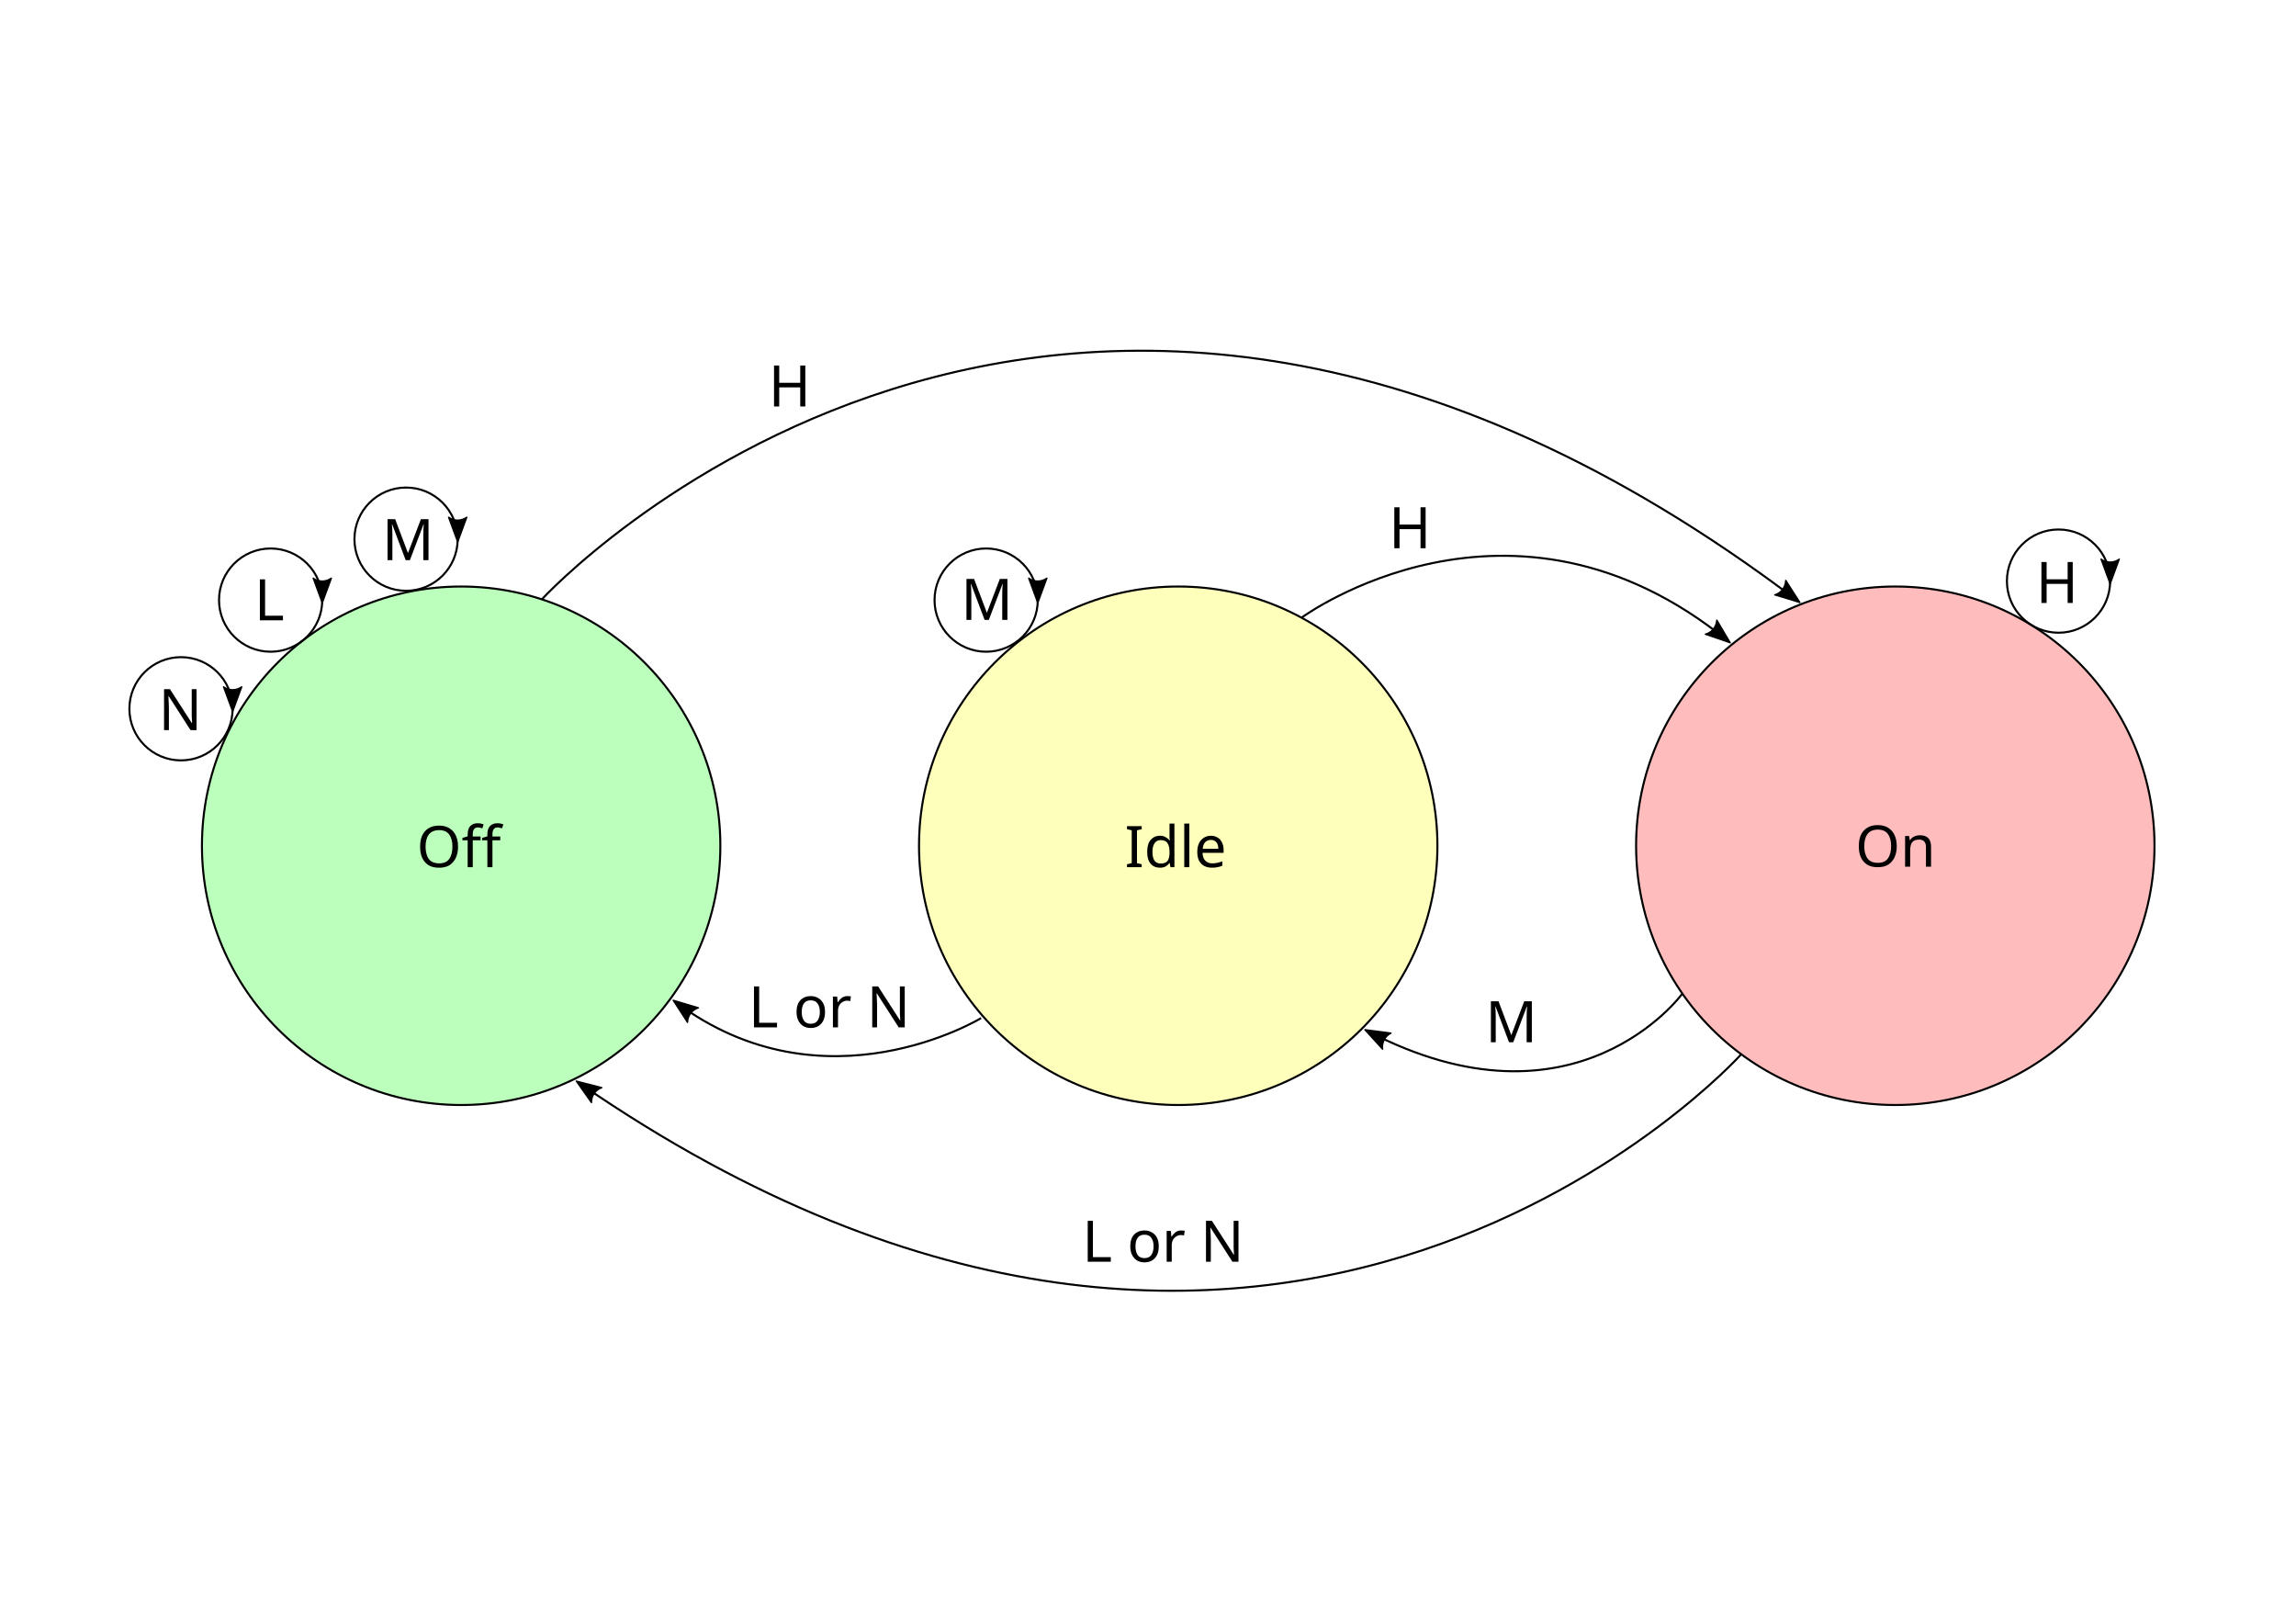
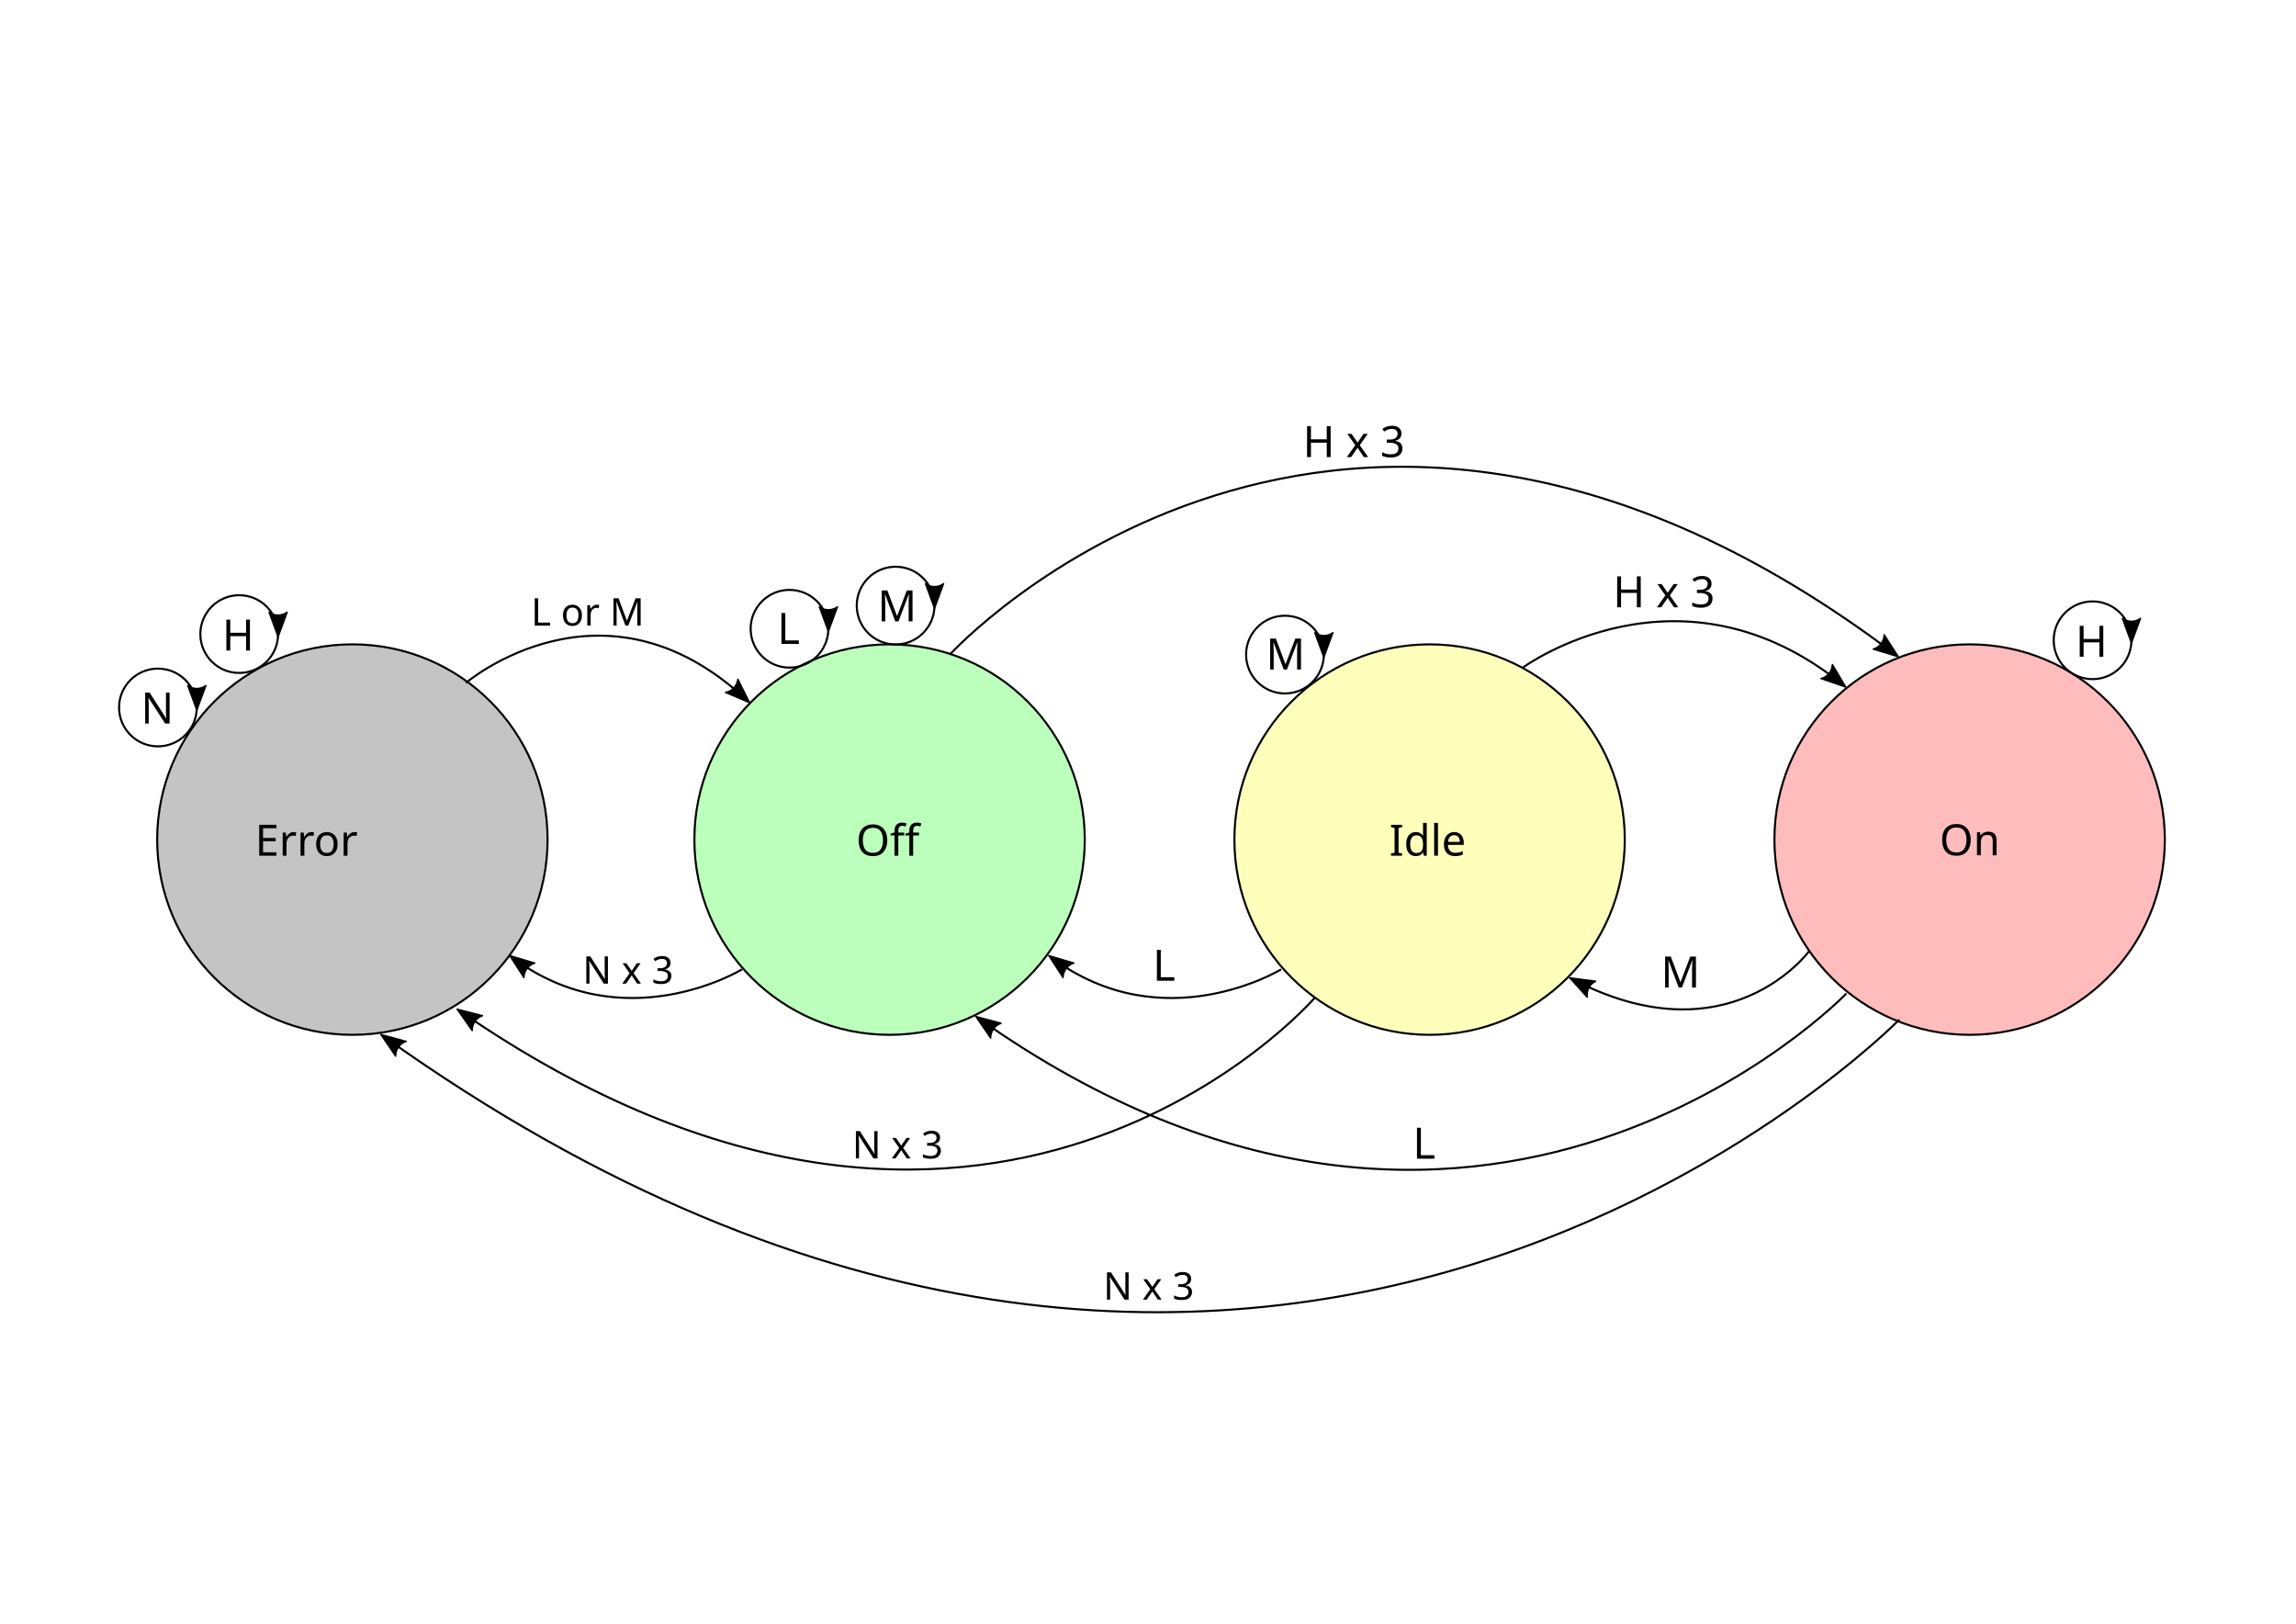
<svg xmlns="http://www.w3.org/2000/svg" width="297mm" height="210mm" viewBox="0 0 297 210" version="1.1" id="svg8">
  <defs id="defs2">
+     <marker style="overflow:visible" id="marker7995" refX="0" refY="0" orient="auto">
+       <path transform="matrix(-1.1,0,0,-1.1,-1.1,0)" d="M 8.719,4.034 -2.207,0.016 8.719,-4.002 c -1.745,2.372 -1.735,5.617 -6e-7,8.035 z" style="fill:#000000;fill-opacity:1;fill-rule:evenodd;stroke:#000000;stroke-width:0.625;stroke-linejoin:round;stroke-opacity:1" id="path7993" />
+     </marker>
+     <marker style="overflow:visible" id="marker7509" refX="0" refY="0" orient="auto">
+       <path transform="matrix(-1.1,0,0,-1.1,-1.1,0)" d="M 8.719,4.034 -2.207,0.016 8.719,-4.002 c -1.745,2.372 -1.735,5.617 -6e-7,8.035 z" style="fill:#000000;fill-opacity:1;fill-rule:evenodd;stroke:#000000;stroke-width:0.625;stroke-linejoin:round;stroke-opacity:1" id="path7507" />
+     </marker>
+     <marker orient="auto" refY="0" refX="0" id="marker6686" style="overflow:visible">
+       <path id="path6684" style="fill:#000000;fill-opacity:1;fill-rule:evenodd;stroke:#000000;stroke-width:0.625;stroke-linejoin:round;stroke-opacity:1" d="M 8.719,4.034 -2.207,0.016 8.719,-4.002 c -1.745,2.372 -1.735,5.617 -6e-7,8.035 z" transform="matrix(-1.1,0,0,-1.1,-1.1,0)" />
+     </marker>
+     <marker orient="auto" refY="0" refX="0" id="marker6040" style="overflow:visible">
+       <path id="path6038" style="fill:#000000;fill-opacity:1;fill-rule:evenodd;stroke:#000000;stroke-width:0.625;stroke-linejoin:round;stroke-opacity:1" d="M 8.719,4.034 -2.207,0.016 8.719,-4.002 c -1.745,2.372 -1.735,5.617 -6e-7,8.035 z" transform="matrix(-1.1,0,0,-1.1,-1.1,0)" />
+     </marker>
+     <marker orient="auto" refY="0" refX="0" id="marker5338" style="overflow:visible">
+       <path id="path5336" style="fill:#000000;fill-opacity:1;fill-rule:evenodd;stroke:#000000;stroke-width:0.625;stroke-linejoin:round;stroke-opacity:1" d="M 8.719,4.034 -2.207,0.016 8.719,-4.002 c -1.745,2.372 -1.735,5.617 -6e-7,8.035 z" transform="matrix(-1.1,0,0,-1.1,-1.1,0)" />
+     </marker>
    <marker style="overflow:visible" id="marker13492" refX="0" refY="0" orient="auto">
      <path transform="matrix(-1.1,0,0,-1.1,-1.1,0)" d="M 8.719,4.034 -2.207,0.016 8.719,-4.002 c -1.745,2.372 -1.735,5.617 -6e-7,8.035 z" style="fill:#000000;fill-opacity:1;fill-rule:evenodd;stroke:#000000;stroke-width:0.625;stroke-linejoin:round;stroke-opacity:1" id="path13490" />
    </marker>
    <marker style="overflow:visible" id="marker10934" refX="0" refY="0" orient="auto">
      <path transform="matrix(-1.1,0,0,-1.1,-1.1,0)" d="M 8.719,4.034 -2.207,0.016 8.719,-4.002 c -1.745,2.372 -1.735,5.617 -6e-7,8.035 z" style="fill:#000000;fill-opacity:1;fill-rule:evenodd;stroke:#000000;stroke-width:0.625;stroke-linejoin:round;stroke-opacity:1" id="path10932" />
    </marker>
    <marker orient="auto" refY="0" refX="0" id="marker10598" style="overflow:visible">
      <path id="path10596" style="fill:#000000;fill-opacity:1;fill-rule:evenodd;stroke:#000000;stroke-width:0.625;stroke-linejoin:round;stroke-opacity:1" d="M 8.719,4.034 -2.207,0.016 8.719,-4.002 c -1.745,2.372 -1.735,5.617 -6e-7,8.035 z" transform="matrix(-1.1,0,0,-1.1,-1.1,0)" />
    </marker>
    <marker style="overflow:visible" id="marker10054" refX="0" refY="0" orient="auto">
      <path transform="matrix(-1.1,0,0,-1.1,-1.1,0)" d="M 8.719,4.034 -2.207,0.016 8.719,-4.002 c -1.745,2.372 -1.735,5.617 -6e-7,8.035 z" style="fill:#000000;fill-opacity:1;fill-rule:evenodd;stroke:#000000;stroke-width:0.625;stroke-linejoin:round;stroke-opacity:1" id="path10052" />
    </marker>
    <marker orient="auto" refY="0" refX="0" id="marker9074" style="overflow:visible">
      <path id="path9072" style="fill:#000000;fill-opacity:1;fill-rule:evenodd;stroke:#000000;stroke-width:0.625;stroke-linejoin:round;stroke-opacity:1" d="M 8.719,4.034 -2.207,0.016 8.719,-4.002 c -1.745,2.372 -1.735,5.617 -6e-7,8.035 z" transform="matrix(-1.1,0,0,-1.1,-1.1,0)" />
    </marker>
    <marker orient="auto" refY="0" refX="0" id="marker7516" style="overflow:visible">
      <path id="path7514" style="fill:#000000;fill-opacity:1;fill-rule:evenodd;stroke:#000000;stroke-width:0.625;stroke-linejoin:round;stroke-opacity:1" d="M 8.719,4.034 -2.207,0.016 8.719,-4.002 c -1.745,2.372 -1.735,5.617 -6e-7,8.035 z" transform="matrix(-1.1,0,0,-1.1,-1.1,0)" />
    </marker>
    <marker style="overflow:visible" id="marker7390" refX="0" refY="0" orient="auto">
      <path transform="matrix(-1.1,0,0,-1.1,-1.1,0)" d="M 8.719,4.034 -2.207,0.016 8.719,-4.002 c -1.745,2.372 -1.735,5.617 -6e-7,8.035 z" style="fill:#000000;fill-opacity:1;fill-rule:evenodd;stroke:#000000;stroke-width:0.625;stroke-linejoin:round;stroke-opacity:1" id="path7388" />
    </marker>
    <marker orient="auto" refY="0" refX="0" id="marker7272" style="overflow:visible">
      <path id="path7270" style="fill:#000000;fill-opacity:1;fill-rule:evenodd;stroke:#000000;stroke-width:0.625;stroke-linejoin:round;stroke-opacity:1" d="M 8.719,4.034 -2.207,0.016 8.719,-4.002 c -1.745,2.372 -1.735,5.617 -6e-7,8.035 z" transform="matrix(-1.1,0,0,-1.1,-1.1,0)" />
    </marker>
    <marker style="overflow:visible" id="marker7156" refX="0" refY="0" orient="auto">
      <path transform="matrix(-1.1,0,0,-1.1,-1.1,0)" d="M 8.719,4.034 -2.207,0.016 8.719,-4.002 c -1.745,2.372 -1.735,5.617 -6e-7,8.035 z" style="fill:#000000;fill-opacity:1;fill-rule:evenodd;stroke:#000000;stroke-width:0.625;stroke-linejoin:round;stroke-opacity:1" id="path7154" />
    </marker>
    <marker orient="auto" refY="0" refX="0" id="marker7048" style="overflow:visible">
      <path id="path7046" style="fill:#000000;fill-opacity:1;fill-rule:evenodd;stroke:#000000;stroke-width:0.625;stroke-linejoin:round;stroke-opacity:1" d="M 8.719,4.034 -2.207,0.016 8.719,-4.002 c -1.745,2.372 -1.735,5.617 -6e-7,8.035 z" transform="matrix(-1.1,0,0,-1.1,-1.1,0)" />
    </marker>
    <marker style="overflow:visible" id="marker6379" refX="0" refY="0" orient="auto">
      <path transform="matrix(-1.1,0,0,-1.1,-1.1,0)" d="M 8.719,4.034 -2.207,0.016 8.719,-4.002 c -1.745,2.372 -1.735,5.617 -6e-7,8.035 z" style="fill:#000000;fill-opacity:1;fill-rule:evenodd;stroke:#000000;stroke-width:0.625;stroke-linejoin:round;stroke-opacity:1" id="path6377" />
    </marker>
    <marker style="overflow:visible" id="marker6303" refX="0" refY="0" orient="auto">
      <path transform="matrix(-1.1,0,0,-1.1,-1.1,0)" d="M 8.719,4.034 -2.207,0.016 8.719,-4.002 c -1.745,2.372 -1.735,5.617 -6e-7,8.035 z" style="fill:#000000;fill-opacity:1;fill-rule:evenodd;stroke:#000000;stroke-width:0.625;stroke-linejoin:round;stroke-opacity:1" id="path6301" />
    </marker>
    <marker style="overflow:visible" id="marker2863" refX="0" refY="0" orient="auto">
      <path transform="matrix(-0.8,0,0,-0.8,-10,0)" style="fill:#000000;fill-opacity:1;fill-rule:evenodd;stroke:#000000;stroke-width:1pt;stroke-opacity:1" d="M 0,0 5,-5 -12.5,0 5,5 Z" id="path2861" />
    </marker>
    <marker style="overflow:visible" id="marker2799" refX="0" refY="0" orient="auto">
      <path transform="matrix(-0.8,0,0,-0.8,-10,0)" style="fill:#000000;fill-opacity:1;fill-rule:evenodd;stroke:#000000;stroke-width:1pt;stroke-opacity:1" d="M 0,0 5,-5 -12.5,0 5,5 Z" id="path2797" />
    </marker>
    <marker orient="auto" refY="0" refX="0" id="marker1623" style="overflow:visible">
      <path id="path1621" d="M 0,0 5,-5 -12.5,0 5,5 Z" style="fill:#000000;fill-opacity:1;fill-rule:evenodd;stroke:#000000;stroke-width:1pt;stroke-opacity:1" transform="matrix(-0.2,0,0,-0.2,-1.2,0)" />
    </marker>
    <marker orient="auto" refY="0" refX="0" id="Arrow1Sstart" style="overflow:visible">
      <path id="path853" d="M 0,0 5,-5 -12.5,0 5,5 Z" style="fill:#000000;fill-opacity:1;fill-rule:evenodd;stroke:#000000;stroke-width:1pt;stroke-opacity:1" transform="matrix(0.2,0,0,0.2,1.2,0)" />
    </marker>
    <marker orient="auto" refY="0" refX="0" id="Arrow1Send" style="overflow:visible">
      <path id="path856" d="M 0,0 5,-5 -12.5,0 5,5 Z" style="fill:#000000;fill-opacity:1;fill-rule:evenodd;stroke:#000000;stroke-width:1pt;stroke-opacity:1" transform="matrix(-0.2,0,0,-0.2,-1.2,0)" />
    </marker>
    <marker orient="auto" refY="0" refX="0" id="Arrow2Sstart" style="overflow:visible">
      <path id="path871" style="fill:#000000;fill-opacity:1;fill-rule:evenodd;stroke:#000000;stroke-width:0.625;stroke-linejoin:round;stroke-opacity:1" d="M 8.719,4.034 -2.207,0.016 8.719,-4.002 c -1.745,2.372 -1.735,5.617 -6e-7,8.035 z" transform="matrix(0.3,0,0,0.3,-0.69,0)" />
    </marker>
    <marker orient="auto" refY="0" refX="0" id="Arrow1Lstart" style="overflow:visible">
      <path id="path841" d="M 0,0 5,-5 -12.5,0 5,5 Z" style="fill:#000000;fill-opacity:1;fill-rule:evenodd;stroke:#000000;stroke-width:1pt;stroke-opacity:1" transform="matrix(0.8,0,0,0.8,10,0)" />
    </marker>
  </defs>
  <g id="layer1" transform="translate(0,-87)">
-     <g style="stroke-width:0.666" id="g7018" transform="matrix(1.502397,0,0,1.502397,-95.14269,-107.0767)">
-       <circle r="22.317" cy="201.986" cx="103.032" id="path7009" style="fill:#bcffbc;fill-opacity:1;stroke:#000000;stroke-width:0.176;stroke-linecap:butt;stroke-linejoin:round;stroke-miterlimit:4;stroke-dasharray:none;stroke-dashoffset:0;stroke-opacity:1" />
-       <text id="text6985" y="203.827" x="99.202" style="font-style:normal;font-weight:normal;font-size:4.939px;line-height:1.25;font-family:sans-serif;text-align:start;letter-spacing:0px;word-spacing:0px;text-anchor:start;fill:#000000;fill-opacity:1;stroke:none;stroke-width:0.176" xml:space="preserve">
-         <tspan style="stroke-width:0.176" y="203.827" x="99.202" id="tspan6983">Off</tspan>
+     <g style="stroke-width:0.884" id="g7018" transform="matrix(1.131445,0,0,1.131445,-1.503073,-32.94859)">
+       <circle r="22.317" cy="201.986" cx="103.032" id="path7009" style="fill:#bcffbc;fill-opacity:1;stroke:#000000;stroke-width:0.234;stroke-linecap:butt;stroke-linejoin:round;stroke-miterlimit:4;stroke-dasharray:none;stroke-dashoffset:0;stroke-opacity:1" />
+       <text id="text6985" y="203.827" x="99.202" style="font-style:normal;font-weight:normal;font-size:4.939px;line-height:1.25;font-family:sans-serif;text-align:start;letter-spacing:0px;word-spacing:0px;text-anchor:start;fill:#000000;fill-opacity:1;stroke:none;stroke-width:0.234" xml:space="preserve">
+         <tspan style="stroke-width:0.234" y="203.827" x="99.202" id="tspan6983">Off</tspan>
      </text>
    </g>
-     <g style="stroke-width:0.666" id="g7028" transform="matrix(1.502397,0,0,1.502397,54.23199,-181.7641)">
-       <circle style="fill:#ffffbc;fill-opacity:1;stroke:#000000;stroke-width:0.176;stroke-linecap:butt;stroke-linejoin:round;stroke-miterlimit:4;stroke-dasharray:none;stroke-dashoffset:0;stroke-opacity:1" id="circle7011" cx="65.347" cy="251.698" r="22.317" />
-       <text id="text6989" y="253.539" x="60.735" style="font-style:normal;font-weight:normal;font-size:4.939px;line-height:1.25;font-family:sans-serif;text-align:start;letter-spacing:0px;word-spacing:0px;text-anchor:start;fill:#000000;fill-opacity:1;stroke:none;stroke-width:0.176" xml:space="preserve">
-         <tspan style="stroke-width:0.176" y="253.539" x="60.735" id="tspan6987">Idle</tspan>
+     <g style="stroke-width:0.884" id="g7028" transform="matrix(1.131445,0,0,1.131445,110.99,-89.19509)">
+       <circle style="fill:#ffffbc;fill-opacity:1;stroke:#000000;stroke-width:0.234;stroke-linecap:butt;stroke-linejoin:round;stroke-miterlimit:4;stroke-dasharray:none;stroke-dashoffset:0;stroke-opacity:1" id="circle7011" cx="65.347" cy="251.698" r="22.317" />
+       <text id="text6989" y="253.539" x="60.735" style="font-style:normal;font-weight:normal;font-size:4.939px;line-height:1.25;font-family:sans-serif;text-align:start;letter-spacing:0px;word-spacing:0px;text-anchor:start;fill:#000000;fill-opacity:1;stroke:none;stroke-width:0.234" xml:space="preserve">
+         <tspan style="stroke-width:0.234" y="253.539" x="60.735" id="tspan6987">Idle</tspan>
      </text>
    </g>
-     <g style="stroke-width:0.666" id="g7023" transform="matrix(1.502397,0,0,1.502397,33.35167,-181.7641)">
-       <circle r="22.317" cy="251.698" cx="140.985" id="circle7013" style="fill:#ffbcbc;fill-opacity:1;stroke:#000000;stroke-width:0.176;stroke-linecap:butt;stroke-linejoin:round;stroke-miterlimit:4;stroke-dasharray:none;stroke-dashoffset:0;stroke-opacity:1" />
-       <text id="text6993" y="253.496" x="137.547" style="font-style:normal;font-weight:normal;font-size:4.939px;line-height:1.25;font-family:sans-serif;text-align:start;letter-spacing:0px;word-spacing:0px;text-anchor:start;fill:#000000;fill-opacity:1;stroke:none;stroke-width:0.176" xml:space="preserve">
-         <tspan style="stroke-width:0.176" y="253.496" x="137.547" id="tspan6991">On</tspan>
+     <g style="stroke-width:0.884" id="g7023" transform="matrix(1.131445,0,0,1.131445,95.26514,-89.19511)">
+       <circle r="22.317" cy="251.698" cx="140.985" id="circle7013" style="fill:#ffbcbc;fill-opacity:1;stroke:#000000;stroke-width:0.234;stroke-linecap:butt;stroke-linejoin:round;stroke-miterlimit:4;stroke-dasharray:none;stroke-dashoffset:0;stroke-opacity:1" />
+       <text id="text6993" y="253.496" x="137.547" style="font-style:normal;font-weight:normal;font-size:4.939px;line-height:1.25;font-family:sans-serif;text-align:start;letter-spacing:0px;word-spacing:0px;text-anchor:start;fill:#000000;fill-opacity:1;stroke:none;stroke-width:0.234" xml:space="preserve">
+         <tspan style="stroke-width:0.234" y="253.496" x="137.547" id="tspan6991">On</tspan>
      </text>
    </g>
-     <path style="fill:none;stroke:#000000;stroke-width:0.265;stroke-linecap:butt;stroke-linejoin:miter;stroke-miterlimit:4;stroke-dasharray:none;stroke-opacity:1;marker-end:url(#marker7048)" d="m 70.093,164.513 c 0,0 66.481,-72.479 162.45,0.201" id="path7038" />
-     <path style="fill:none;stroke:#000000;stroke-width:0.265px;stroke-linecap:butt;stroke-linejoin:miter;stroke-opacity:1;marker-end:url(#marker7156)" d="m 168.402,166.861 c 0,0 27.024,-19.84 55.132,3.048" id="path7146" />
-     <path style="fill:none;stroke:#000000;stroke-width:0.265px;stroke-linecap:butt;stroke-linejoin:miter;stroke-opacity:1;marker-end:url(#marker7390)" d="m 126.912,218.672 c 0,0 -20.266,12.366 -39.54,-2.09" id="path7260" />
-     <path style="fill:none;stroke:#000000;stroke-width:0.265px;stroke-linecap:butt;stroke-linejoin:miter;stroke-opacity:1;marker-end:url(#marker7272)" d="m 225.244,223.348 c 0,0 -59.653,66.315 -150.402,3.674" id="path7262" />
-     <path style="fill:none;stroke:#000000;stroke-width:0.265;stroke-linecap:butt;stroke-linejoin:miter;stroke-miterlimit:4;stroke-dasharray:none;stroke-opacity:1;marker-end:url(#marker7516)" d="m 217.568,215.577 c 0,0 -13.788,18.815 -40.691,4.761" id="path7506" />
-     <text xml:space="preserve" style="font-style:normal;font-weight:normal;font-size:7.42px;line-height:1.25;font-family:sans-serif;text-align:start;letter-spacing:0px;word-spacing:0px;text-anchor:start;fill:#000000;fill-opacity:1;stroke:none;stroke-width:0.265" x="99.406" y="139.567" id="text7640">
-       <tspan id="tspan7638" x="99.406" y="139.567" style="stroke-width:0.265">H</tspan>
+     <path style="fill:none;stroke:#000000;stroke-width:0.265;stroke-linecap:butt;stroke-linejoin:miter;stroke-miterlimit:4;stroke-dasharray:none;stroke-opacity:1;marker-end:url(#marker7048)" d="m 122.935,171.584 c 0,0 50.066,-54.583 122.34,0.151" id="path7038" />
+     <path style="fill:none;stroke:#000000;stroke-width:0.265px;stroke-linecap:butt;stroke-linejoin:miter;stroke-opacity:1;marker-end:url(#marker7156)" d="m 196.97,173.352 c 0,0 20.351,-14.942 41.519,2.295" id="path7146" />
+     <path style="fill:none;stroke:#000000;stroke-width:0.265px;stroke-linecap:butt;stroke-linejoin:miter;stroke-opacity:1;marker-end:url(#marker7390)" d="m 165.725,212.37 c 0,0 -15.262,9.313 -29.777,-1.574" id="path7260" />
+     <path style="fill:none;stroke:#000000;stroke-width:0.265px;stroke-linecap:butt;stroke-linejoin:miter;stroke-opacity:1;marker-end:url(#marker7272)" d="m 238.842,215.491 c 0,0 -47.329,49.139 -112.331,3.168" id="path7262" />
+     <path style="fill:none;stroke:#000000;stroke-width:0.265;stroke-linecap:butt;stroke-linejoin:miter;stroke-miterlimit:4;stroke-dasharray:none;stroke-opacity:1;marker-end:url(#marker7516)" d="m 233.997,210.04 c 0,0 -10.384,14.169 -30.644,3.585" id="path7506" />
+     <text xml:space="preserve" style="font-style:normal;font-weight:normal;font-size:5.588px;line-height:1.25;font-family:sans-serif;text-align:start;letter-spacing:0px;word-spacing:0px;text-anchor:start;fill:#000000;fill-opacity:1;stroke:none;stroke-width:0.265" x="168.53" y="146.116" id="text7640">
+       <tspan id="tspan7638" x="168.53" y="146.116" style="stroke-width:0.265">H x 3</tspan>
    </text>
-     <text xml:space="preserve" style="font-style:normal;font-weight:normal;font-size:7.42px;line-height:1.25;font-family:sans-serif;text-align:start;letter-spacing:0px;word-spacing:0px;text-anchor:start;fill:#000000;fill-opacity:1;stroke:none;stroke-width:0.265" x="179.645" y="157.907" id="text7668">
-       <tspan id="tspan7666" x="179.645" y="157.907" style="stroke-width:0.265">H</tspan>
+     <text xml:space="preserve" style="font-style:normal;font-weight:normal;font-size:5.588px;line-height:1.25;font-family:sans-serif;text-align:start;letter-spacing:0px;word-spacing:0px;text-anchor:start;fill:#000000;fill-opacity:1;stroke:none;stroke-width:0.265" x="208.645" y="165.54" id="text7668">
+       <tspan id="tspan7666" x="208.645" y="165.54" style="stroke-width:0.265">H x 3</tspan>
    </text>
-     <text xml:space="preserve" style="font-style:normal;font-weight:normal;font-size:7.42px;line-height:1.25;font-family:sans-serif;text-align:start;letter-spacing:0px;word-spacing:0px;text-anchor:start;fill:#000000;fill-opacity:1;stroke:none;stroke-width:0.265" x="192.138" y="221.793" id="text7672">
-       <tspan id="tspan7670" x="192.138" y="221.793" style="stroke-width:0.265">M</tspan>
+     <text xml:space="preserve" style="font-style:normal;font-weight:normal;font-size:5.588px;line-height:1.25;font-family:sans-serif;text-align:start;letter-spacing:0px;word-spacing:0px;text-anchor:start;fill:#000000;fill-opacity:1;stroke:none;stroke-width:0.265" x="214.846" y="214.721" id="text7672">
+       <tspan id="tspan7670" x="214.846" y="214.721" style="stroke-width:0.265">M</tspan>
    </text>
-     <text xml:space="preserve" style="font-style:normal;font-weight:normal;font-size:7.42px;line-height:1.25;font-family:sans-serif;text-align:start;letter-spacing:0px;word-spacing:0px;text-anchor:start;fill:#000000;fill-opacity:1;stroke:none;stroke-width:0.265" x="139.984" y="250.186" id="text7676">
-       <tspan id="tspan7674" x="139.984" y="250.186" style="stroke-width:0.265">L or N</tspan>
+     <text xml:space="preserve" style="font-style:normal;font-weight:normal;font-size:5.588px;line-height:1.25;font-family:sans-serif;text-align:start;letter-spacing:0px;word-spacing:0px;text-anchor:start;fill:#000000;fill-opacity:1;stroke:none;stroke-width:0.265" x="182.751" y="236.86" id="text7676">
+       <tspan id="tspan7674" x="182.751" y="236.86" style="stroke-width:0.265">L</tspan>
    </text>
-     <text id="text7828" y="219.872" x="96.813" style="font-style:normal;font-weight:normal;font-size:7.42px;line-height:1.25;font-family:sans-serif;text-align:start;letter-spacing:0px;word-spacing:0px;text-anchor:start;fill:#000000;fill-opacity:1;stroke:none;stroke-width:0.265" xml:space="preserve">
-       <tspan style="stroke-width:0.265" y="219.872" x="96.813" id="tspan7826">L or N</tspan>
+     <text id="text7828" y="213.841" x="149.105" style="font-style:normal;font-weight:normal;font-size:5.588px;line-height:1.25;font-family:sans-serif;text-align:start;letter-spacing:0px;word-spacing:0px;text-anchor:start;fill:#000000;fill-opacity:1;stroke:none;stroke-width:0.265" xml:space="preserve">
+       <tspan style="stroke-width:0.265" y="213.841" x="149.105" id="tspan7826">L</tspan>
    </text>
-     <path style="fill:none;fill-opacity:1;stroke:#000000;stroke-width:0.265;stroke-linecap:butt;stroke-linejoin:round;stroke-miterlimit:4;stroke-dasharray:none;stroke-dashoffset:0;stroke-opacity:1;marker-end:url(#marker9074)" d="m 134.24,164.614 a 6.676,6.676 0 0 1 -6.676,6.676 6.676,6.676 0 0 1 -6.676,-6.676 6.676,6.676 0 0 1 6.676,-6.676 6.676,6.676 0 0 1 6.676,6.676 z" id="path10020" />
-     <text xml:space="preserve" style="font-style:normal;font-weight:normal;font-size:7.42px;line-height:1.25;font-family:sans-serif;text-align:start;letter-spacing:0px;word-spacing:0px;text-anchor:start;fill:#000000;fill-opacity:1;stroke:none;stroke-width:0.265" x="124.302" y="167.173" id="text10042">
-       <tspan id="tspan10040" x="124.302" y="167.173" style="stroke-width:0.265">M</tspan>
+     <path style="fill:none;fill-opacity:1;stroke:#000000;stroke-width:0.265;stroke-linecap:butt;stroke-linejoin:round;stroke-miterlimit:4;stroke-dasharray:none;stroke-dashoffset:0;stroke-opacity:1;marker-end:url(#marker9074)" d="m 171.243,171.66 a 5.027,5.027 0 0 1 -5.027,5.027 5.027,5.027 0 0 1 -5.027,-5.027 5.027,5.027 0 0 1 5.027,-5.027 5.027,5.027 0 0 1 5.027,5.027 z" id="path10020" />
+     <text xml:space="preserve" style="font-style:normal;font-weight:normal;font-size:5.588px;line-height:1.25;font-family:sans-serif;text-align:start;letter-spacing:0px;word-spacing:0px;text-anchor:start;fill:#000000;fill-opacity:1;stroke:none;stroke-width:0.265" x="163.759" y="173.587" id="text10042">
+       <tspan id="tspan10040" x="163.759" y="173.587" style="stroke-width:0.265">M</tspan>
    </text>
-     <path style="fill:none;fill-opacity:1;stroke:#000000;stroke-width:0.265;stroke-linecap:butt;stroke-linejoin:round;stroke-miterlimit:4;stroke-dasharray:none;stroke-dashoffset:0;stroke-opacity:1;marker-end:url(#marker10054)" d="m 41.684,164.614 a 6.676,6.676 0 0 1 -6.676,6.676 6.676,6.676 0 0 1 -6.676,-6.676 6.676,6.676 0 0 1 6.676,-6.676 6.676,6.676 0 0 1 6.676,6.676 z" id="circle10050" />
-     <text xml:space="preserve" style="font-style:normal;font-weight:normal;font-size:7.42px;line-height:1.25;font-family:sans-serif;text-align:start;letter-spacing:0px;word-spacing:0px;text-anchor:start;fill:#000000;fill-opacity:1;stroke:none;stroke-width:0.265" x="32.9" y="167.224" id="text10580">
-       <tspan id="tspan10578" x="32.9" y="167.224" style="stroke-width:0.265">L</tspan>
+     <path style="fill:none;fill-opacity:1;stroke:#000000;stroke-width:0.265;stroke-linecap:butt;stroke-linejoin:round;stroke-miterlimit:4;stroke-dasharray:none;stroke-dashoffset:0;stroke-opacity:1;marker-end:url(#marker10054)" d="m 107.153,168.319 a 5.027,5.027 0 0 1 -5.027,5.027 5.027,5.027 0 0 1 -5.027,-5.027 5.027,5.027 0 0 1 5.027,-5.027 5.027,5.027 0 0 1 5.027,5.027 z" id="circle10050" />
+     <text xml:space="preserve" style="font-style:normal;font-weight:normal;font-size:5.588px;line-height:1.25;font-family:sans-serif;text-align:start;letter-spacing:0px;word-spacing:0px;text-anchor:start;fill:#000000;fill-opacity:1;stroke:none;stroke-width:0.265" x="100.538" y="170.284" id="text10580">
+       <tspan id="tspan10578" x="100.538" y="170.284" style="stroke-width:0.265">L</tspan>
    </text>
-     <path style="fill:none;fill-opacity:1;stroke:#000000;stroke-width:0.265;stroke-linecap:butt;stroke-linejoin:round;stroke-miterlimit:4;stroke-dasharray:none;stroke-dashoffset:0;stroke-opacity:1;marker-end:url(#marker10598)" d="m 30.089,178.668 a 6.676,6.676 0 0 1 -6.676,6.676 6.676,6.676 0 0 1 -6.676,-6.676 6.676,6.676 0 0 1 6.676,-6.676 6.676,6.676 0 0 1 6.676,6.676 z" id="circle10594" />
-     <path style="fill:none;fill-opacity:1;stroke:#000000;stroke-width:0.265;stroke-linecap:butt;stroke-linejoin:round;stroke-miterlimit:4;stroke-dasharray:none;stroke-dashoffset:0;stroke-opacity:1;marker-end:url(#marker10934)" d="m 59.201,156.733 a 6.676,6.676 0 0 1 -6.676,6.676 6.676,6.676 0 0 1 -6.676,-6.676 6.676,6.676 0 0 1 6.676,-6.676 6.676,6.676 0 0 1 6.676,6.676 z" id="circle10930" />
-     <text xml:space="preserve" style="font-style:normal;font-weight:normal;font-size:7.42px;line-height:1.25;font-family:sans-serif;text-align:start;letter-spacing:0px;word-spacing:0px;text-anchor:start;fill:#000000;fill-opacity:1;stroke:none;stroke-width:0.265" x="49.413" y="159.444" id="text11706">
-       <tspan id="tspan11704" x="49.413" y="159.444" style="stroke-width:0.265">M</tspan>
+     <path style="fill:none;fill-opacity:1;stroke:#000000;stroke-width:0.265;stroke-linecap:butt;stroke-linejoin:round;stroke-miterlimit:4;stroke-dasharray:none;stroke-dashoffset:0;stroke-opacity:1;marker-end:url(#marker10598)" d="m 25.456,178.502 a 5.027,5.027 0 0 1 -5.027,5.027 5.027,5.027 0 0 1 -5.027,-5.027 5.027,5.027 0 0 1 5.027,-5.027 5.027,5.027 0 0 1 5.027,5.027 z" id="circle10594" />
+     <path style="fill:none;fill-opacity:1;stroke:#000000;stroke-width:0.265;stroke-linecap:butt;stroke-linejoin:round;stroke-miterlimit:4;stroke-dasharray:none;stroke-dashoffset:0;stroke-opacity:1;marker-end:url(#marker10934)" d="m 120.879,165.324 a 5.027,5.027 0 0 1 -5.027,5.027 5.027,5.027 0 0 1 -5.027,-5.027 5.027,5.027 0 0 1 5.027,-5.027 5.027,5.027 0 0 1 5.027,5.027 z" id="circle10930" />
+     <text xml:space="preserve" style="font-style:normal;font-weight:normal;font-size:5.588px;line-height:1.25;font-family:sans-serif;text-align:start;letter-spacing:0px;word-spacing:0px;text-anchor:start;fill:#000000;fill-opacity:1;stroke:none;stroke-width:0.265" x="113.508" y="167.365" id="text11706">
+       <tspan id="tspan11704" x="113.508" y="167.365" style="stroke-width:0.265">M</tspan>
    </text>
-     <text xml:space="preserve" style="font-style:normal;font-weight:normal;font-size:7.42px;line-height:1.25;font-family:sans-serif;text-align:start;letter-spacing:0px;word-spacing:0px;text-anchor:start;fill:#000000;fill-opacity:1;stroke:none;stroke-width:0.265" x="20.502" y="181.428" id="text11710">
-       <tspan id="tspan11708" x="20.502" y="181.428" style="stroke-width:0.265">N</tspan>
+     <text xml:space="preserve" style="font-style:normal;font-weight:normal;font-size:5.588px;line-height:1.25;font-family:sans-serif;text-align:start;letter-spacing:0px;word-spacing:0px;text-anchor:start;fill:#000000;fill-opacity:1;stroke:none;stroke-width:0.265" x="18.236" y="180.581" id="text11710">
+       <tspan id="tspan11708" x="18.236" y="180.581" style="stroke-width:0.265">N</tspan>
    </text>
-     <path style="fill:none;fill-opacity:1;stroke:#000000;stroke-width:0.265;stroke-linecap:butt;stroke-linejoin:round;stroke-miterlimit:4;stroke-dasharray:none;stroke-dashoffset:0;stroke-opacity:1;marker-end:url(#marker13492)" d="m 272.957,162.157 a 6.676,6.676 0 0 1 -6.676,6.676 6.676,6.676 0 0 1 -6.676,-6.676 6.676,6.676 0 0 1 6.676,-6.676 6.676,6.676 0 0 1 6.676,6.676 z" id="circle13484" />
-     <text id="text13488" y="164.984" x="263.353" style="font-style:normal;font-weight:normal;font-size:7.42px;line-height:1.25;font-family:sans-serif;text-align:start;letter-spacing:0px;word-spacing:0px;text-anchor:start;fill:#000000;fill-opacity:1;stroke:none;stroke-width:0.265" xml:space="preserve">
-       <tspan style="stroke-width:0.265" y="164.984" x="263.353" id="tspan13486">H</tspan>
+     <path style="fill:none;fill-opacity:1;stroke:#000000;stroke-width:0.265;stroke-linecap:butt;stroke-linejoin:round;stroke-miterlimit:4;stroke-dasharray:none;stroke-dashoffset:0;stroke-opacity:1;marker-end:url(#marker13492)" d="m 275.71,169.809 a 5.027,5.027 0 0 1 -5.027,5.027 5.027,5.027 0 0 1 -5.027,-5.027 5.027,5.027 0 0 1 5.027,-5.027 5.027,5.027 0 0 1 5.027,5.027 z" id="circle13484" />
+     <text id="text13488" y="171.938" x="268.477" style="font-style:normal;font-weight:normal;font-size:5.588px;line-height:1.25;font-family:sans-serif;text-align:start;letter-spacing:0px;word-spacing:0px;text-anchor:start;fill:#000000;fill-opacity:1;stroke:none;stroke-width:0.265" xml:space="preserve">
+       <tspan style="stroke-width:0.265" y="171.938" x="268.477" id="tspan13486">H</tspan>
    </text>
    <flowRoot xml:space="preserve" id="flowRoot15707" style="fill:black;fill-opacity:1;stroke:none;font-family:sans-serif;font-style:normal;font-weight:normal;font-size:18.667px;line-height:1.25;letter-spacing:0px;word-spacing:0px;text-anchor:start;text-align:start">
      <flowRegion id="flowRegion15709">
        <rect id="rect15711" width="1124.286" height="794.286" x="-1.429" y="-0.585" />
      </flowRegion>
      <flowPara id="flowPara15713" />
    </flowRoot>
+     <g transform="matrix(1.131445,0,0,1.131445,-70.99315,-32.94859)" id="g4968" style="stroke-width:0.884">
+       <circle style="fill:#c4c4c4;fill-opacity:1;stroke:#000000;stroke-width:0.234;stroke-linecap:butt;stroke-linejoin:round;stroke-miterlimit:4;stroke-dasharray:none;stroke-dashoffset:0;stroke-opacity:1" id="circle4962" cx="103.032" cy="201.986" r="22.317" />
+       <text xml:space="preserve" style="font-style:normal;font-weight:normal;font-size:4.939px;line-height:1.25;font-family:sans-serif;text-align:center;letter-spacing:0px;word-spacing:0px;text-anchor:middle;fill:#000000;fill-opacity:1;stroke:none;stroke-width:0.234" x="102.272" y="203.827" id="text4966">
+         <tspan id="tspan4964" x="102.272" y="203.827" style="text-align:center;text-anchor:middle;stroke-width:0.234">Error</tspan>
+       </text>
+     </g>
+     <path id="path5330" d="m 35.97,169.008 a 5.027,5.027 0 0 1 -5.027,5.027 5.027,5.027 0 0 1 -5.027,-5.027 5.027,5.027 0 0 1 5.027,-5.027 5.027,5.027 0 0 1 5.027,5.027 z" style="fill:none;fill-opacity:1;stroke:#000000;stroke-width:0.265;stroke-linecap:butt;stroke-linejoin:round;stroke-miterlimit:4;stroke-dasharray:none;stroke-dashoffset:0;stroke-opacity:1;marker-end:url(#marker5338)" />
+     <text xml:space="preserve" style="font-style:normal;font-weight:normal;font-size:5.588px;line-height:1.25;font-family:sans-serif;text-align:start;letter-spacing:0px;word-spacing:0px;text-anchor:start;fill:#000000;fill-opacity:1;stroke:none;stroke-width:0.265" x="28.737" y="171.137" id="text5334">
+       <tspan id="tspan5332" x="28.737" y="171.137" style="stroke-width:0.265">H</tspan>
+     </text>
+     <path id="path6036" d="m 60.27,175.318 c 0,0 17.859,-15.182 36.435,2.332" style="fill:none;stroke:#000000;stroke-width:0.265px;stroke-linecap:butt;stroke-linejoin:miter;stroke-opacity:1;marker-end:url(#marker6040)" />
+     <text xml:space="preserve" style="font-style:normal;font-weight:normal;font-size:4.939px;line-height:1.25;font-family:sans-serif;text-align:start;letter-spacing:0px;word-spacing:0px;text-anchor:start;fill:#000000;fill-opacity:1;stroke:none;stroke-width:0.265" x="68.688" y="167.909" id="text6674">
+       <tspan id="tspan6672" x="68.688" y="167.909" style="stroke-width:0.265">L or M</tspan>
+     </text>
+     <path id="path6682" d="m 95.988,212.37 c 0,0 -15.262,9.313 -29.777,-1.574" style="fill:none;stroke:#000000;stroke-width:0.265px;stroke-linecap:butt;stroke-linejoin:miter;stroke-opacity:1;marker-end:url(#marker6686)" />
+     <path id="path7504" d="m 170.041,216.081 c 0,0 -42.278,48.807 -110.621,1.633" style="fill:none;stroke:#000000;stroke-width:0.265px;stroke-linecap:butt;stroke-linejoin:miter;stroke-opacity:1;marker-end:url(#marker7509)" />
+     <path id="path7991" d="m 245.68,218.874 c 0,0 -81.919,83.714 -196.126,2.119" style="fill:none;stroke:#000000;stroke-width:0.265px;stroke-linecap:butt;stroke-linejoin:miter;stroke-opacity:1;marker-end:url(#marker7995)" />
+     <text xml:space="preserve" style="font-style:normal;font-weight:normal;font-size:4.939px;line-height:1.25;font-family:sans-serif;text-align:start;letter-spacing:0px;word-spacing:0px;text-anchor:start;fill:#000000;fill-opacity:1;stroke:none;stroke-width:0.265" x="75.36" y="214.223" id="text8917">
+       <tspan id="tspan8915" x="75.36" y="214.223" style="stroke-width:0.265">N x 3</tspan>
+     </text>
+     <text xml:space="preserve" style="font-style:normal;font-weight:normal;font-size:4.939px;line-height:1.25;font-family:sans-serif;text-align:start;letter-spacing:0px;word-spacing:0px;text-anchor:start;fill:#000000;fill-opacity:1;stroke:none;stroke-width:0.265" x="110.231" y="236.818" id="text8921">
+       <tspan id="tspan8919" x="110.231" y="236.818" style="stroke-width:0.265">N x 3</tspan>
+     </text>
+     <text xml:space="preserve" style="font-style:normal;font-weight:normal;font-size:4.939px;line-height:1.25;font-family:sans-serif;text-align:start;letter-spacing:0px;word-spacing:0px;text-anchor:start;fill:#000000;fill-opacity:1;stroke:none;stroke-width:0.265" x="142.71" y="255.09" id="text8925">
+       <tspan id="tspan8923" x="142.71" y="255.09" style="stroke-width:0.265">N x 3</tspan>
+     </text>
  </g>
</svg>
